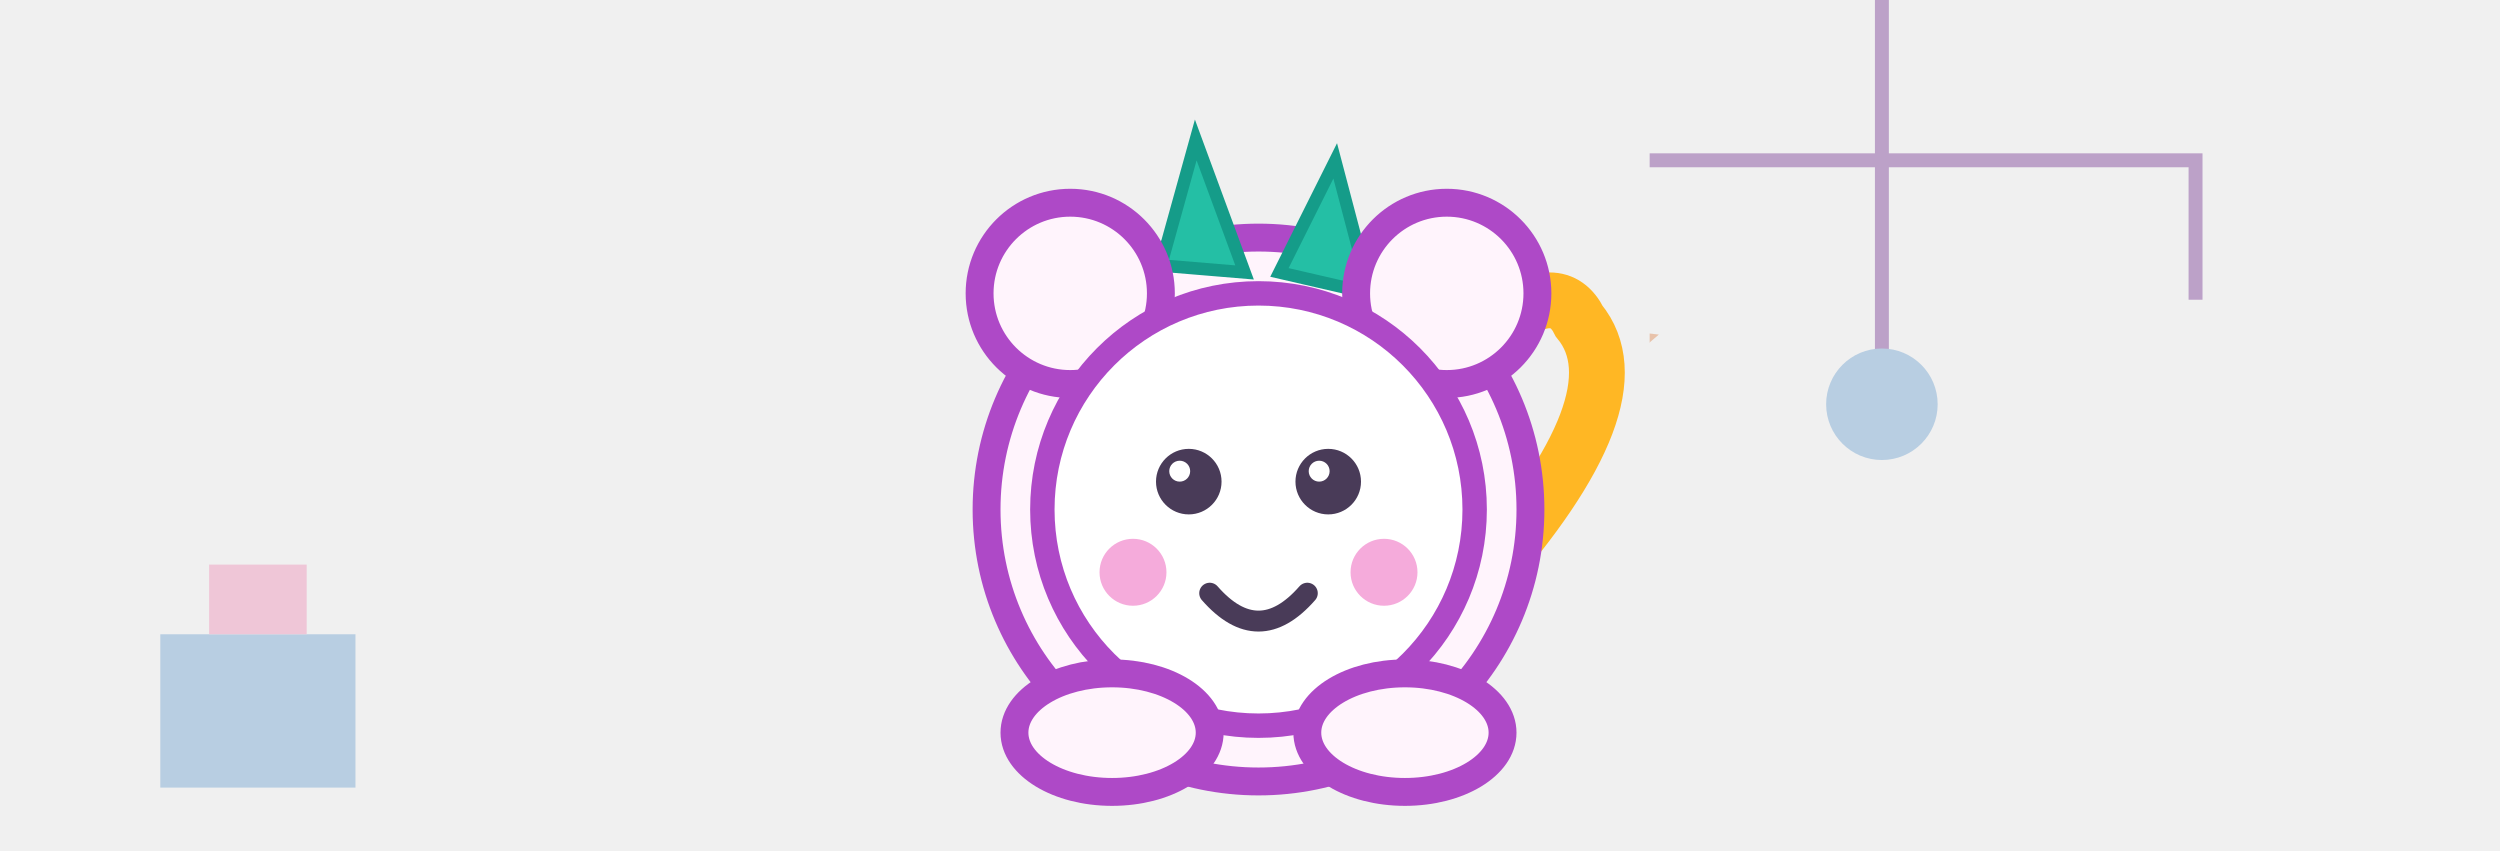
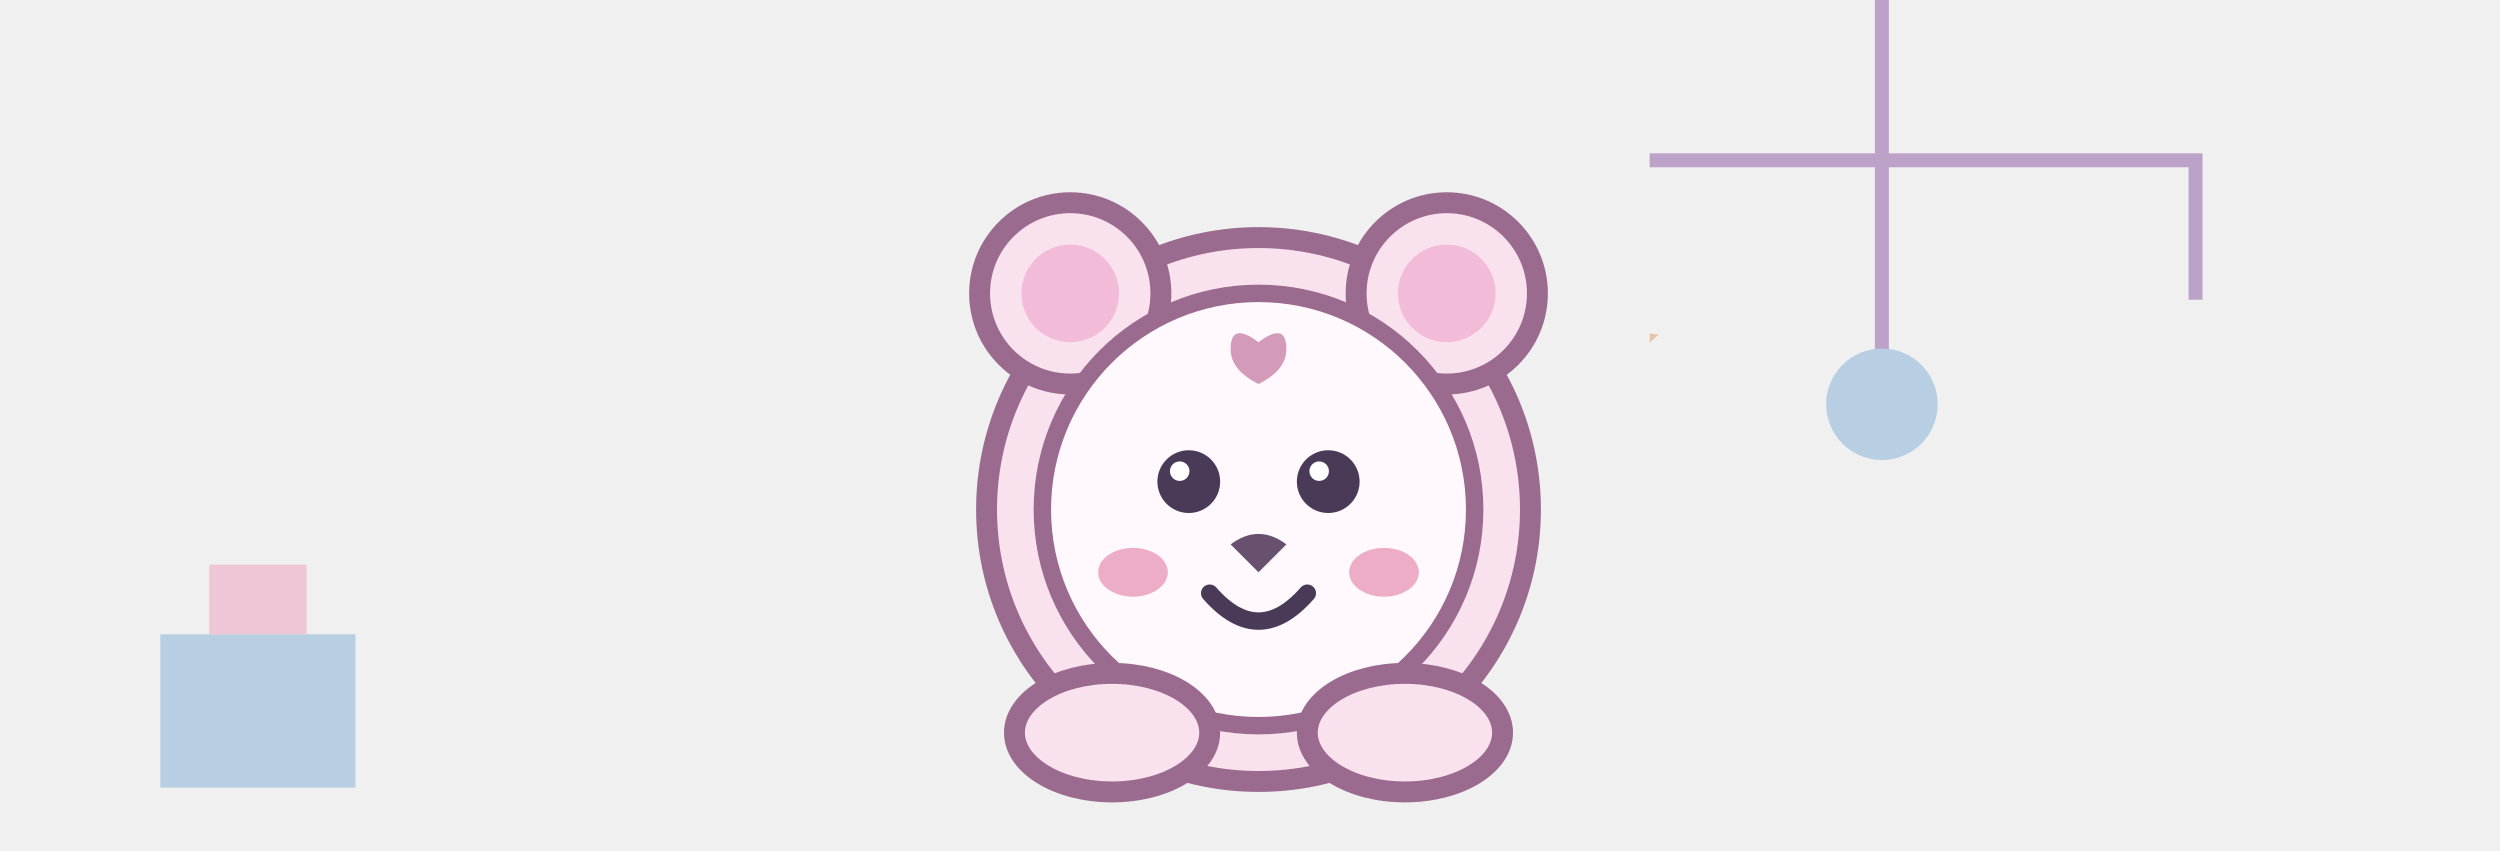
<svg xmlns="http://www.w3.org/2000/svg" width="294" height="100" viewBox="0 0 294 100" fill="none">
  <defs>
    <mask id="pl-cozy-clear">
      <rect width="294" height="100" fill="white" />
      <rect x="102" y="0" width="92.0" height="100" fill="black" />
    </mask>
  </defs>
  <g mask="url(#pl-cozy-clear)">
    <g clip-path="url(#clip0_55_17096)">
      <path d="M221.311 0V18.852V0ZM184.426 18.852H258.197H184.426ZM184.426 18.852V35.246V18.852ZM221.311 18.852V43.443V18.852ZM258.197 18.852V35.246V18.852Z" fill="black" />
      <path d="M221.311 0V18.852V43.443M184.426 35.246V18.852H258.197V35.246" stroke="#BCA1C8" stroke-width="1.639" />
      <path d="M184.426 31.967L187.705 38.525L195.082 39.344L189.344 44.262L190.984 51.639L184.426 47.541L177.869 51.639L179.508 44.262L173.771 39.344L181.148 38.525L184.426 31.967Z" fill="#E8C2AA" />
      <path d="M221.311 54.098C224.933 54.098 227.869 51.162 227.869 47.541C227.869 43.919 224.933 40.983 221.311 40.983C217.69 40.983 214.754 43.919 214.754 47.541C214.754 51.162 217.69 54.098 221.311 54.098Z" fill="#B8CEE2" />
      <path d="M18.852 74.59H41.803V92.623H18.852V74.59Z" fill="#B8CEE2" />
      <path d="M24.59 66.394H36.066V74.59H24.59V66.394Z" fill="#EFC6D7" />
      <path d="M129.64 49.895C135.482 49.895 140.217 45.159 140.217 39.318C140.217 33.477 135.482 28.742 129.64 28.742C123.799 28.742 119.064 33.477 119.064 39.318C119.064 45.159 123.799 49.895 129.64 49.895Z" fill="#CBB5E6" stroke="#9B829A" stroke-width="1.23" />
      <path d="M166.129 49.895C171.97 49.895 176.705 45.159 176.705 39.318C176.705 33.477 171.97 28.742 166.129 28.742C160.288 28.742 155.553 33.477 155.553 39.318C155.553 45.159 160.288 49.895 166.129 49.895Z" fill="#CBB5E6" stroke="#9B829A" stroke-width="1.23" />
      <path d="M129.64 44.606C132.561 44.606 134.929 42.239 134.929 39.318C134.929 36.397 132.561 34.03 129.64 34.03C126.72 34.03 124.352 36.397 124.352 39.318C124.352 42.239 126.72 44.606 129.64 44.606Z" fill="#F0E6FA" />
      <path d="M166.129 44.606C169.05 44.606 171.417 42.239 171.417 39.318C171.417 36.397 169.05 34.03 166.129 34.03C163.208 34.03 160.841 36.397 160.841 39.318C160.841 42.239 163.208 44.606 166.129 44.606Z" fill="#F0E6FA" />
      <path d="M124.352 48.837C119.064 43.901 115.186 44.783 112.718 51.481C108.135 54.654 107.43 58.708 110.603 63.644C105.667 69.285 106.372 74.044 112.718 77.922C111.66 85.678 115.362 89.38 123.823 89.027C127.349 94.316 131.932 95.021 137.573 91.143C142.861 96.431 147.973 96.431 152.909 91.143C159.959 95.726 165.424 95.021 169.302 89.027C177.411 89.027 180.76 85.149 179.35 77.393C185.695 74.22 186.929 69.461 183.051 63.115C186.224 56.417 184.461 51.481 177.763 48.308C175.295 40.552 171.241 38.261 165.6 41.433C159.607 35.44 153.437 35.264 147.091 40.905C142.156 36.322 137.573 38.966 133.342 48.837H124.352Z" fill="#CBB5E6" stroke="#9B829A" stroke-width="1.23" />
      <path d="M132.285 93.258C138.71 93.258 143.919 90.416 143.919 86.912C143.919 83.407 138.71 80.566 132.285 80.566C125.859 80.566 120.65 83.407 120.65 86.912C120.65 90.416 125.859 93.258 132.285 93.258Z" fill="#CBB5E6" stroke="#9B829A" stroke-width="0.984" />
      <path d="M164.014 93.258C170.439 93.258 175.648 90.416 175.648 86.912C175.648 83.407 170.439 80.566 164.014 80.566C157.588 80.566 152.38 83.407 152.38 86.912C152.38 90.416 157.588 93.258 164.014 93.258Z" fill="#CBB5E6" stroke="#9B829A" stroke-width="0.984" />
      <path d="M147.62 71.576C154.63 71.576 160.312 67.314 160.312 62.057C160.312 56.8 154.63 52.539 147.62 52.539C140.611 52.539 134.929 56.8 134.929 62.057C134.929 67.314 140.611 71.576 147.62 71.576Z" fill="#F0E6FA" />
      <path d="M145.505 59.413C146.915 58.003 148.325 58.003 149.736 59.413L147.62 62.057L145.505 59.413Z" fill="#9B829A" />
      <path d="M133.871 54.654C135.634 52.539 137.396 52.539 139.159 54.654M156.081 54.654C157.844 52.539 159.607 52.539 161.37 54.654" stroke="#69536D" stroke-width="2.049" stroke-linecap="round" />
      <path opacity="0.6" d="M132.285 64.172C134.621 64.172 136.515 63.225 136.515 62.057C136.515 60.889 134.621 59.942 132.285 59.942C129.948 59.942 128.054 60.889 128.054 62.057C128.054 63.225 129.948 64.172 132.285 64.172Z" fill="#E2A4B7" />
      <path opacity="0.6" d="M163.485 64.172C165.821 64.172 167.715 63.225 167.715 62.057C167.715 60.889 165.821 59.942 163.485 59.942C161.148 59.942 159.254 60.889 159.254 62.057C159.254 63.225 161.148 64.172 163.485 64.172Z" fill="#E2A4B7" />
      <path d="M143.39 64.701C146.21 67.169 149.03 67.169 151.851 64.701" stroke="#9B829A" stroke-width="1.311" stroke-linecap="round" />
      <path d="M146.563 76.865C146.563 76.865 135.457 70.519 137.573 65.23C139.335 62.763 142.332 62.939 146.563 65.759C150.793 62.939 153.79 62.763 155.553 65.23C156.963 68.756 153.966 72.634 146.563 76.865Z" fill="#DC9EB7" stroke="#9B829A" stroke-width="0.984" />
      <path d="M126.043 75.889C130.013 77.741 134.132 77.311 135.243 74.928C136.354 72.546 134.036 69.114 130.065 67.263C126.095 65.411 121.976 65.841 120.865 68.224C119.754 70.606 122.072 74.038 126.043 75.889Z" fill="#CBB5E6" />
      <path d="M168.669 75.889C172.64 74.038 174.958 70.606 173.847 68.224C172.736 65.841 168.617 65.411 164.646 67.262C160.676 69.114 158.358 72.546 159.469 74.928C160.58 77.311 164.699 77.741 168.669 75.889Z" fill="#CBB5E6" />
      <g opacity="0.5">
        <path d="M144.976 81.624V87.441V81.624ZM143.39 83.21H146.563H143.39ZM143.39 85.854H146.563H143.39Z" fill="black" />
        <path d="M144.976 81.624V87.441M143.39 83.21H146.563M143.39 85.854H146.563" stroke="#9B829A" stroke-width="0.656" />
      </g>
      <path d="M119.672 78.689C137.158 82.514 154.372 82.514 171.311 78.689L166.393 93.443H125.41L119.672 78.689Z" fill="#F4D7E6" />
      <path d="M127.049 82.787H137.705H127.049ZM154.918 82.787H165.574H154.918Z" fill="black" />
      <path d="M127.049 82.787H137.705M154.918 82.787H165.574" stroke="#BCA1C8" stroke-width="2.459" />
      <path d="M135.246 65.574H155.738L153.279 77.049H137.705L135.246 65.574Z" fill="#F7E9C7" />
    </g>
    <defs>
      <clipPath id="clip0_55_17096">
        <rect width="293.443" height="100" rx="16.393" fill="white" />
      </clipPath>
    </defs>
  </g>
  <g transform="translate(107 14) scale(0.82)">
-     <g data-cozy-mascot="true">
-       <path d="M82 66Q105 40 96 29Q93 23 85 29" fill="none" stroke="#FFB724" stroke-width="8" stroke-linecap="round" />
-       <circle cx="50" cy="56" r="39" fill="#FFF4FC" stroke="#AE49C7" stroke-width="4" />
-       <path d="M36 21L41 3L48 22Z M53 22L61 6L66 25Z" fill="#24BFA5" stroke="#159C89" stroke-width="1.8" />
-       <circle cx="23" cy="25" r="13" fill="#FFF4FC" stroke="#AE49C7" stroke-width="4" />
-       <circle cx="77" cy="25" r="13" fill="#FFF4FC" stroke="#AE49C7" stroke-width="4" />
-       <circle cx="50" cy="56" r="31" fill="#FFFFFF" stroke="#AE49C7" stroke-width="3.5" />
-       <circle cx="40" cy="52" r="4.7" fill="#493B58" />
-       <circle cx="60" cy="52" r="4.7" fill="#493B58" />
-       <circle cx="38.7" cy="50.5" r="1.5" fill="white" />
-       <circle cx="58.7" cy="50.5" r="1.5" fill="white" />
-       <circle cx="32" cy="65" r="4.8" fill="#F5ABDB" />
-       <circle cx="68" cy="65" r="4.8" fill="#F5ABDB" />
-       <path d="M43 68Q50 76 57 68" stroke="#493B58" stroke-width="3" fill="none" stroke-linecap="round" />
-       <ellipse cx="29" cy="88" rx="14" ry="8.5" fill="#FFF4FC" stroke="#AE49C7" stroke-width="4" />
-       <ellipse cx="71" cy="88" rx="14" ry="8.5" fill="#FFF4FC" stroke="#AE49C7" stroke-width="4" />
+     <g data-cozy-mascot="true" data-companion-world="baby">
+       <circle cx="50" cy="56" r="39" fill="#F9E2ED" stroke="#9B6B8F" stroke-width="3" />
+       <circle cx="23" cy="25" r="13" fill="#F9E2ED" stroke="#9B6B8F" stroke-width="3" />
+       <circle cx="23" cy="25" r="7" fill="#F2BCD9" />
+       <circle cx="77" cy="25" r="13" fill="#F9E2ED" stroke="#9B6B8F" stroke-width="3" />
+       <circle cx="77" cy="25" r="7" fill="#F2BCD9" />
+       <circle cx="50" cy="56" r="31" fill="#FFF9FD" stroke="#9B6B8F" stroke-width="2.5" />
+       <circle cx="40" cy="52" r="4.5" fill="#493B58" />
+       <circle cx="38.7" cy="50.5" r="1.4" fill="white" />
+       <circle cx="60" cy="52" r="4.5" fill="#493B58" />
+       <circle cx="58.7" cy="50.5" r="1.4" fill="white" />
+       <ellipse cx="32" cy="65" rx="5" ry="3.5" fill="#EDADC9" />
+       <ellipse cx="68" cy="65" rx="5" ry="3.5" fill="#EDADC9" />
+       <path d="M46 61Q50 58 54 61L50 65Z" fill="#67516F" />
+       <path d="M43 68Q50 76 57 68" stroke="#493B58" stroke-width="2.5" fill="none" stroke-linecap="round" />
+       <ellipse cx="29" cy="88" rx="14" ry="8.5" fill="#F9E2ED" stroke="#9B6B8F" stroke-width="3" />
+       <ellipse cx="71" cy="88" rx="14" ry="8.5" fill="#F9E2ED" stroke="#9B6B8F" stroke-width="3" />
+       <path d="M46 33Q46 29 50 32Q54 29 54 33Q54 36 50 38Q46 36 46 33Z" fill="#D39ABA" />
    </g>
  </g>
</svg>
